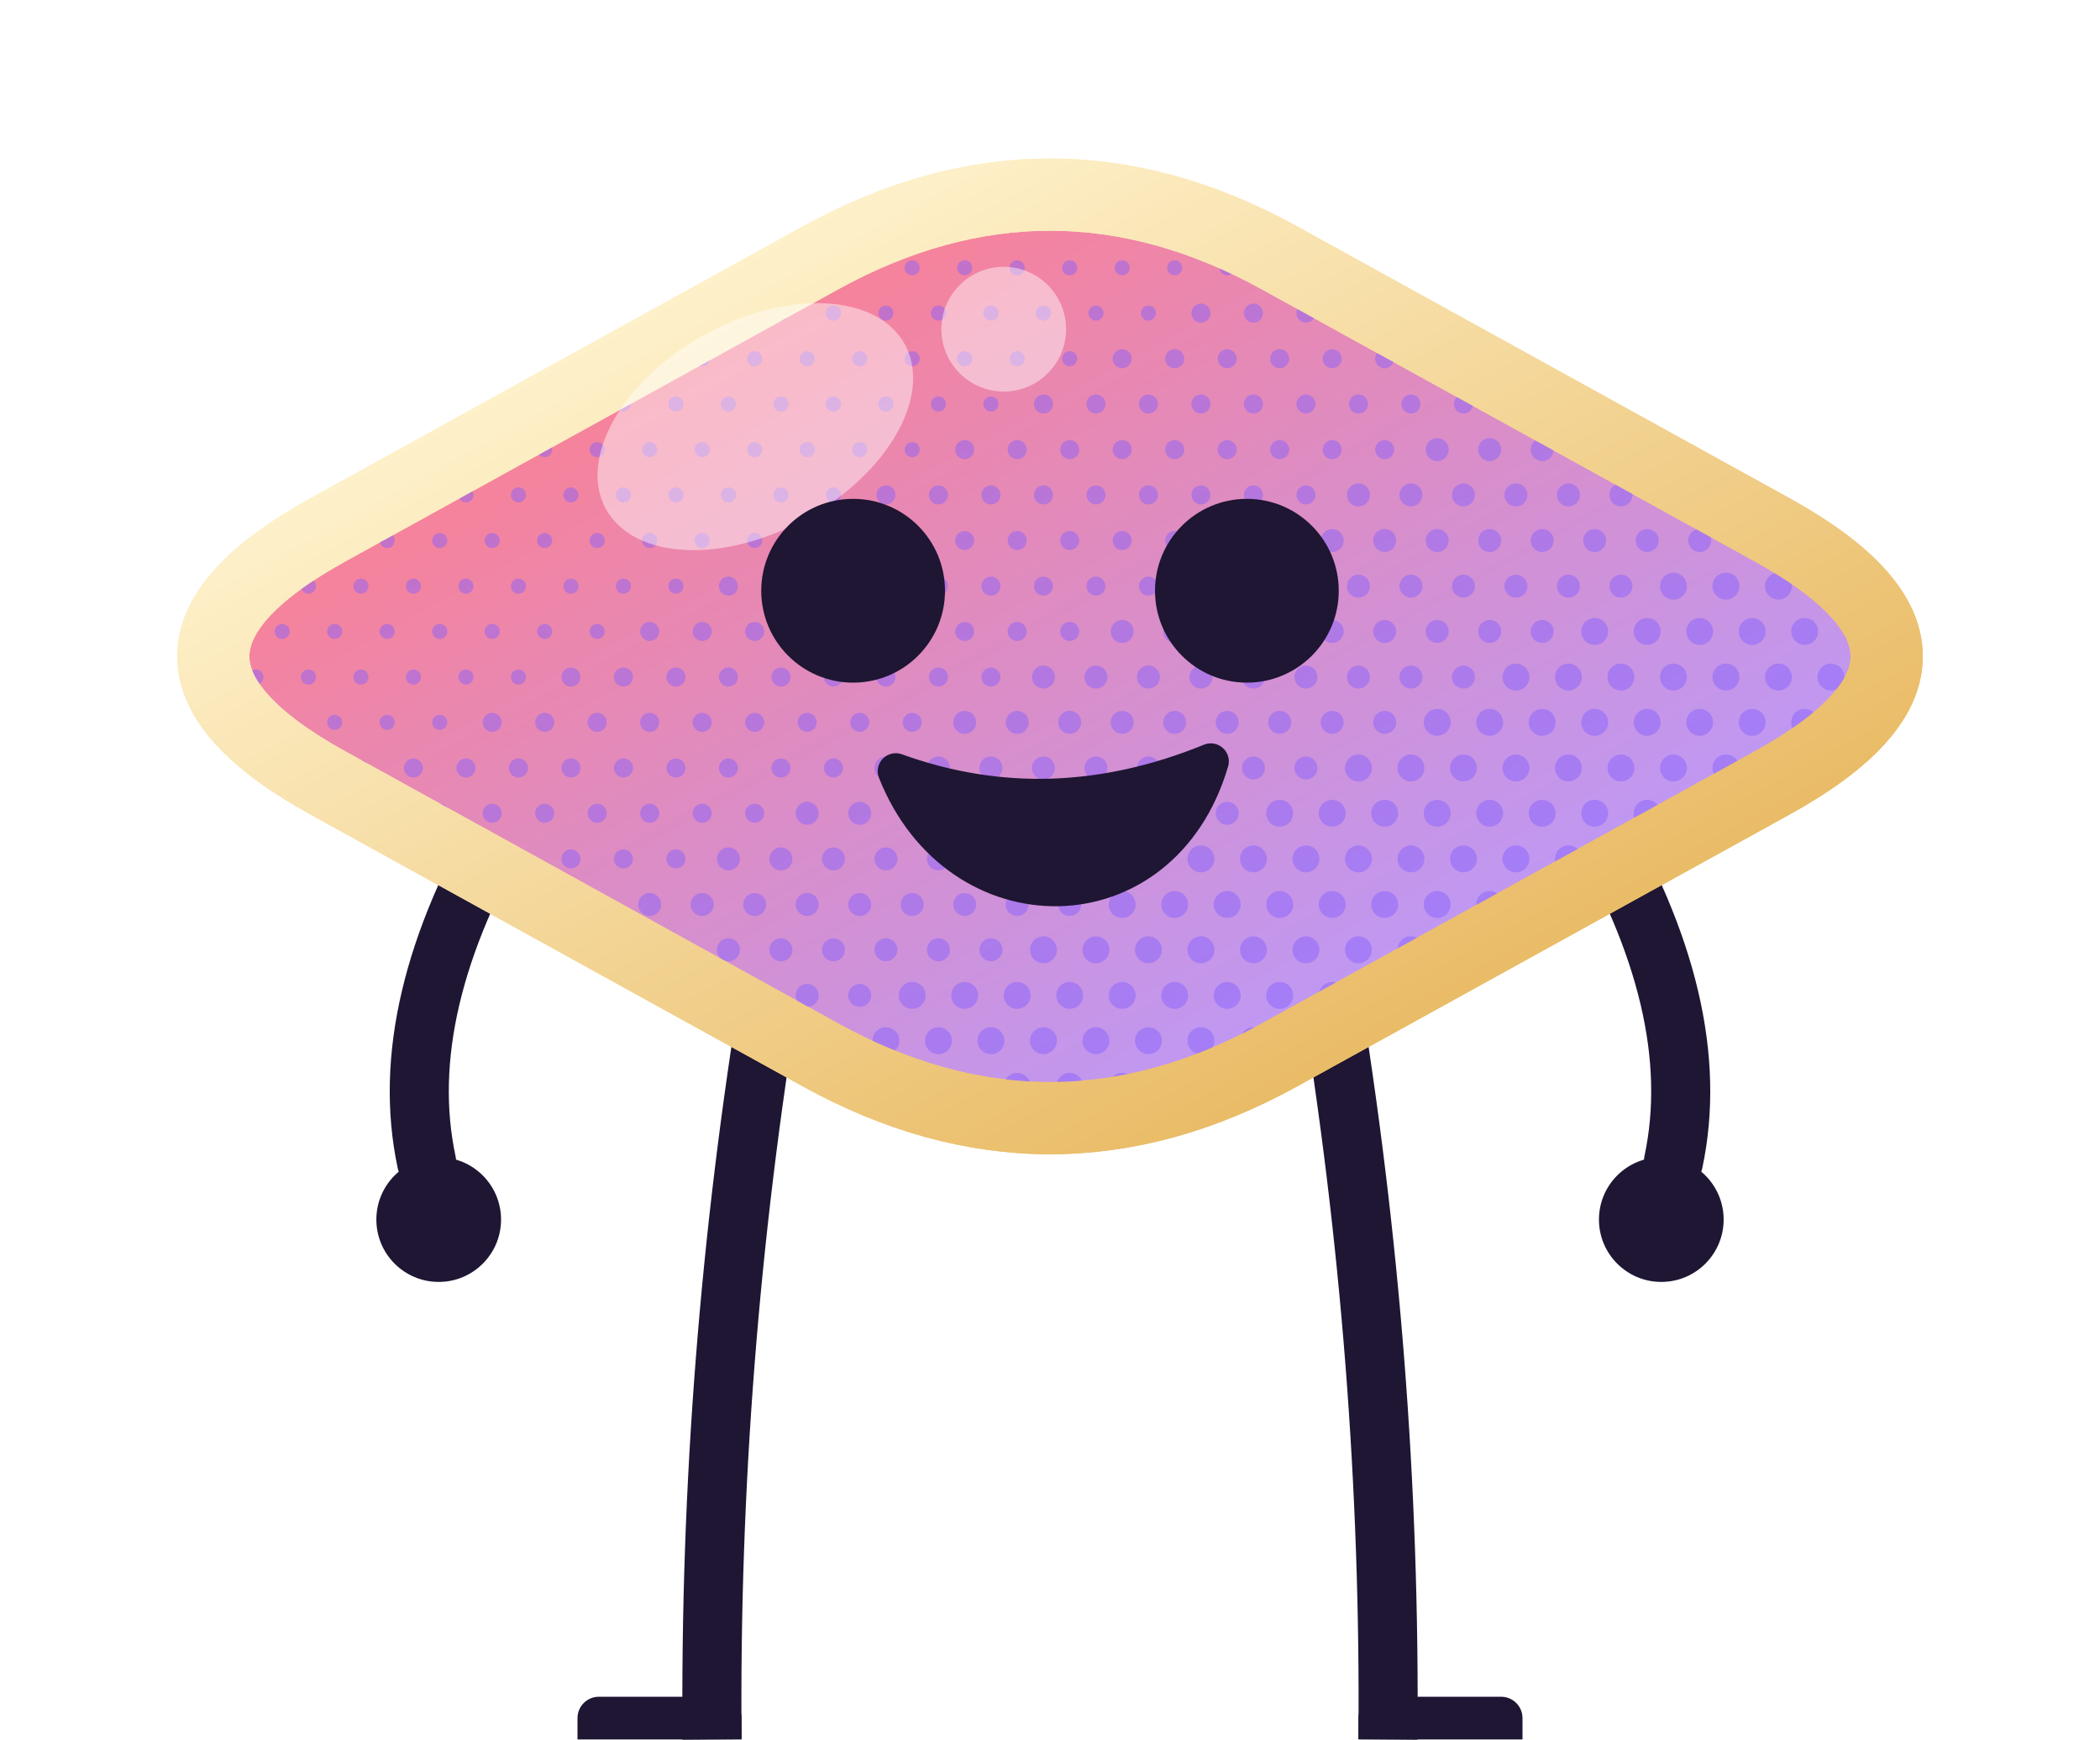
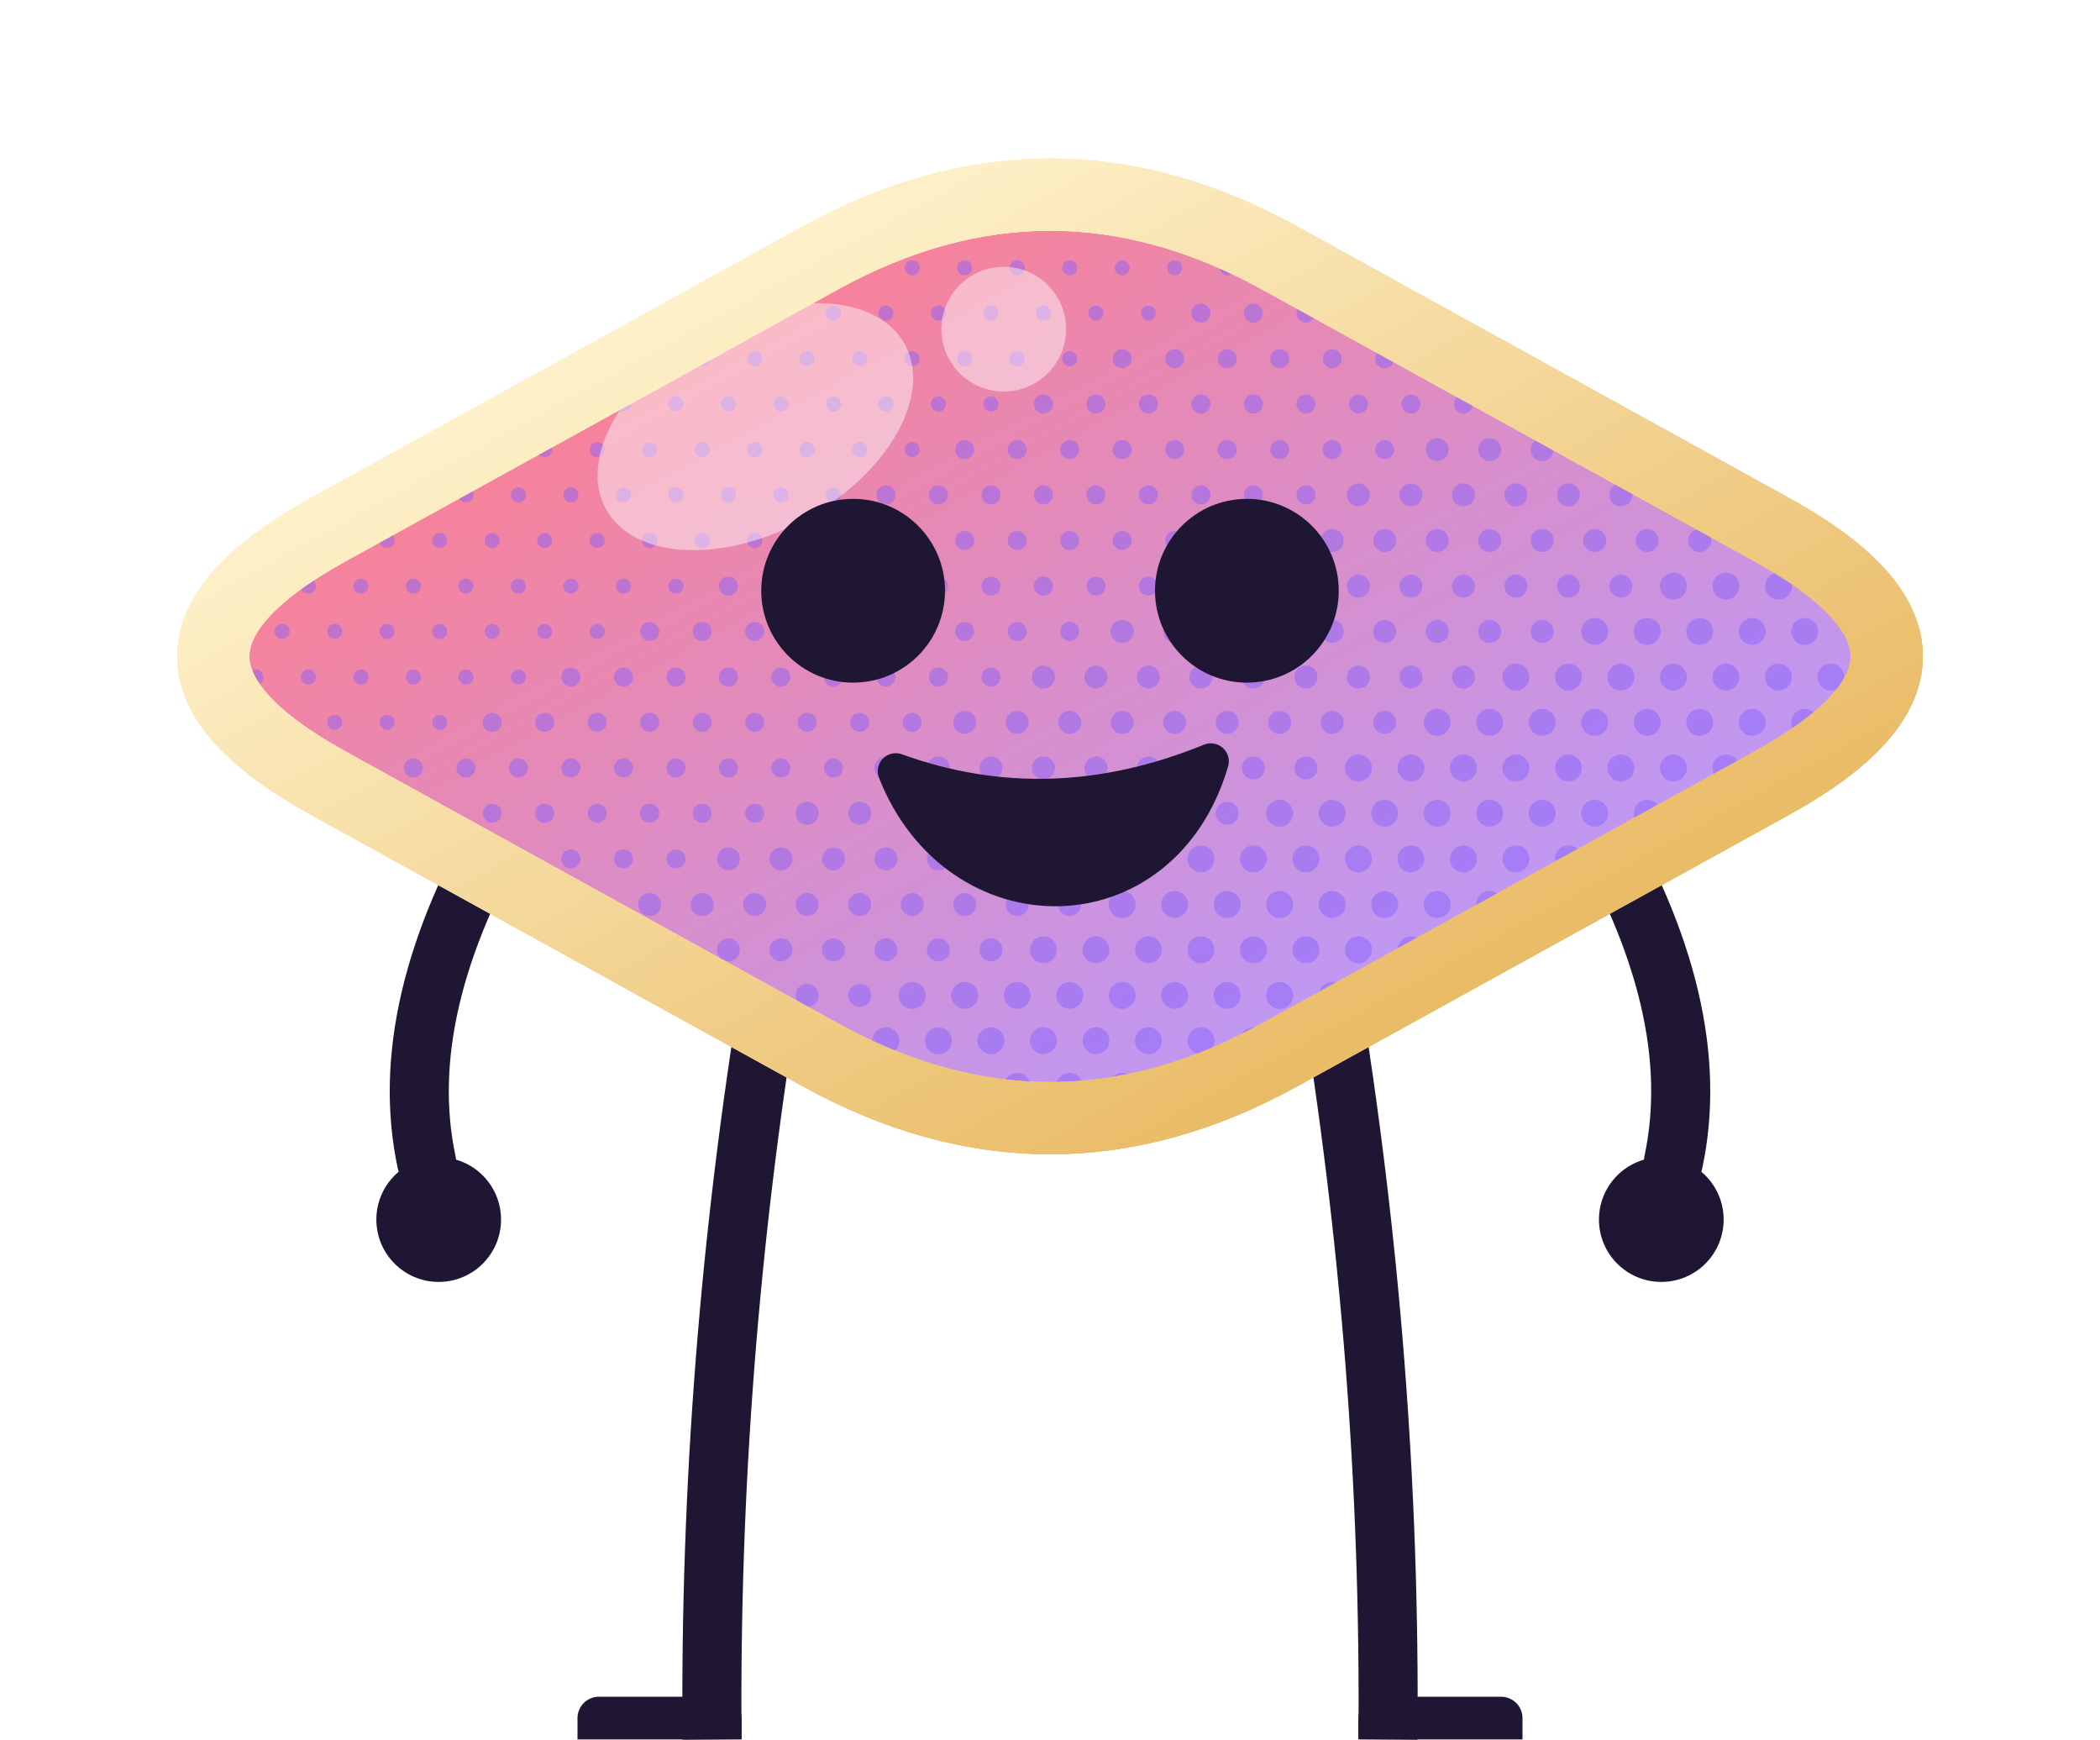
<svg aria-hidden="true" focusable="false" viewBox="0 0 64 53" data-character="diamond" style="overflow:visible">
  <g data-part="figure" style="transform-box:fill-box;transform-origin:50% 100%">
    <g>
      <defs>
        <linearGradient id="preview-body" x1="0.15" y1="0.15" x2="0.85" y2="0.85">
          <stop offset="0" style="stop-color:#FF7F8E" />
          <stop offset="1" style="stop-color:#B79BFF" />
        </linearGradient>
        <linearGradient id="preview-edge" x1="0.15" y1="0.15" x2="0.85" y2="0.85">
          <stop offset="0" style="stop-color:#FFF4D0" />
          <stop offset="1" style="stop-color:#E8B860" />
        </linearGradient>
      </defs>
      <g data-part="limbs">
        <g data-part="arm" data-pose="rest" style="transform-box:fill-box;transform-origin:50% 0%">
          <path data-part="reach" d="M15.5 24.8 Q12 30.7 13 35.4" pathLength="1" style="fill:none;stroke:#1E1633;stroke-width:1.8;stroke-linecap:round" />
          <circle data-part="hand" cx="13.37" cy="37.16" r="1.9" style="fill:#1E1633;transform-box:fill-box;transform-origin:50% 50%" />
        </g>
        <g data-part="arm" data-pose="rest" style="transform-box:fill-box;transform-origin:50% 0%">
          <path data-part="reach" d="M48.5 24.8 Q52 30.7 51 35.4" pathLength="1" style="fill:none;stroke:#1E1633;stroke-width:1.8;stroke-linecap:round" />
          <circle data-part="hand" cx="50.63" cy="37.16" r="1.9" style="fill:#1E1633;transform-box:fill-box;transform-origin:50% 50%" />
        </g>
        <g data-part="leg" data-pose="rest" style="transform-box:fill-box;transform-origin:50% 0%">
          <path d="M23.5 30 Q21.6 41.5 21.7 53" style="fill:none;stroke:#1E1633;stroke-width:1.8;stroke-linecap:butt" />
          <path d="M17.6 53 V52.35 A0.65 0.65 0 0 1 18.25 51.7 H21.95 A0.65 0.65 0 0 1 22.6 52.35 V53 Z" style="fill:#1E1633" />
        </g>
        <g data-part="leg" data-pose="rest" style="transform-box:fill-box;transform-origin:50% 0%">
          <path d="M40.5 30 Q42.4 41.5 42.3 53" style="fill:none;stroke:#1E1633;stroke-width:1.8;stroke-linecap:butt" />
          <path d="M41.4 53 V52.35 A0.65 0.65 0 0 1 42.05 51.7 H45.75 A0.65 0.65 0 0 1 46.4 52.35 V53 Z" style="fill:#1E1633" />
        </g>
      </g>
      <g data-part="body">
        <path d="M25 7.86 Q32 4 39 7.86 L54 16.14 Q61 20 54 23.86 L39 32.14 Q32 36 25 32.14 L10 23.86 Q3 20 10 16.14 Z" style="fill:url(#preview-body);stroke:url(#preview-edge);stroke-width:2.2;stroke-linejoin:round" />
        <g data-part="halftone">
          <path d="" style="fill:none;stroke:#835EFF;stroke-opacity:0.45;stroke-width:0.22;stroke-linecap:round" />
          <path d="" style="fill:none;stroke:#835EFF;stroke-opacity:0.45;stroke-width:0.34;stroke-linecap:round" />
          <path d="M27 6.77h0M28.6 6.77h0M30.2 6.77h0M31.8 6.77h0M33.4 6.77h0M35 6.77h0M36.6 6.77h0M24.6 8.16h0M26.2 8.16h0M27.8 8.16h0M29.4 8.16h0M31 8.16h0M32.6 8.16h0M34.2 8.16h0M35.8 8.16h0M37.4 8.16h0M22.2 9.54h0M23.8 9.54h0M25.4 9.54h0M27 9.54h0M28.6 9.54h0M30.2 9.54h0M31.8 9.54h0M33.4 9.54h0M35 9.54h0M19.8 10.93h0M21.4 10.93h0M23 10.93h0M24.6 10.93h0M26.2 10.93h0M27.8 10.93h0M29.4 10.93h0M31 10.93h0M32.6 10.93h0M17.4 12.31h0M19 12.31h0M20.6 12.31h0M22.2 12.31h0M23.8 12.31h0M25.4 12.31h0M27 12.31h0M28.6 12.31h0M30.2 12.31h0M15 13.7h0M16.6 13.7h0M18.2 13.7h0M19.8 13.7h0M21.4 13.7h0M23 13.7h0M24.6 13.7h0M26.2 13.7h0M27.8 13.7h0M12.6 15.08h0M14.2 15.08h0M15.8 15.08h0M17.4 15.08h0M19 15.08h0M20.6 15.08h0M22.2 15.08h0M23.8 15.08h0M25.4 15.08h0M10.2 16.47h0M11.8 16.47h0M13.4 16.47h0M15 16.47h0M16.6 16.47h0M18.2 16.47h0M19.8 16.47h0M21.4 16.47h0M23 16.47h0M7.8 17.86h0M9.4 17.86h0M11 17.86h0M12.6 17.86h0M14.2 17.86h0M15.8 17.86h0M17.4 17.86h0M19 17.86h0M20.6 17.86h0M7 19.24h0M8.6 19.24h0M10.2 19.24h0M11.8 19.24h0M13.4 19.24h0M15 19.24h0M16.6 19.24h0M18.2 19.24h0M7.8 20.63h0M9.4 20.63h0M11 20.63h0M12.6 20.63h0M14.2 20.63h0M15.8 20.63h0M7 22.01h0M8.6 22.01h0M10.2 22.01h0M11.8 22.01h0M13.4 22.01h0M9.4 23.4h0M11 23.4h0" style="fill:none;stroke:#835EFF;stroke-opacity:0.45;stroke-width:0.46;stroke-linecap:round" />
          <path d="M39 8.16h0M36.6 9.54h0M38.2 9.54h0M39.8 9.54h0M41.4 9.54h0M34.2 10.93h0M35.8 10.93h0M37.4 10.93h0M39 10.93h0M40.6 10.93h0M42.2 10.93h0M43.8 10.93h0M31.8 12.31h0M33.4 12.31h0M35 12.31h0M36.6 12.31h0M38.2 12.31h0M39.8 12.31h0M41.4 12.31h0M43 12.31h0M44.6 12.31h0M29.4 13.7h0M31 13.7h0M32.6 13.7h0M34.2 13.7h0M35.8 13.7h0M37.4 13.7h0M39 13.7h0M40.6 13.7h0M42.2 13.7h0M27 15.08h0M28.6 15.08h0M30.2 15.08h0M31.8 15.08h0M33.4 15.08h0M35 15.08h0M36.6 15.08h0M38.2 15.08h0M39.8 15.08h0M24.6 16.47h0M26.2 16.47h0M27.8 16.47h0M29.4 16.47h0M31 16.47h0M32.6 16.47h0M34.2 16.47h0M35.8 16.47h0M37.4 16.47h0M22.2 17.86h0M23.8 17.86h0M25.4 17.86h0M27 17.86h0M28.6 17.86h0M30.2 17.86h0M31.8 17.86h0M33.4 17.86h0M35 17.86h0M19.8 19.24h0M21.4 19.24h0M23 19.24h0M24.6 19.24h0M26.2 19.24h0M27.8 19.24h0M29.4 19.24h0M31 19.24h0M32.6 19.24h0M17.4 20.63h0M19 20.63h0M20.6 20.63h0M22.2 20.63h0M23.8 20.63h0M25.4 20.63h0M27 20.63h0M28.6 20.63h0M30.2 20.63h0M15 22.01h0M16.6 22.01h0M18.2 22.01h0M19.8 22.01h0M21.4 22.01h0M23 22.01h0M24.6 22.01h0M26.2 22.01h0M27.8 22.01h0M12.6 23.4h0M14.2 23.4h0M15.8 23.4h0M17.4 23.4h0M19 23.4h0M20.6 23.4h0M22.2 23.4h0M23.8 23.4h0M25.4 23.4h0M11.8 24.78h0M13.4 24.78h0M15 24.78h0M16.6 24.78h0M18.2 24.78h0M19.8 24.78h0M21.4 24.78h0M23 24.78h0M14.2 26.17h0M15.8 26.17h0M17.4 26.17h0M19 26.17h0M20.6 26.17h0M18.2 27.56h0" style="fill:none;stroke:#835EFF;stroke-opacity:0.45;stroke-width:0.58;stroke-linecap:round" />
          <path d="M46.2 12.31h0M43.8 13.7h0M45.4 13.7h0M47 13.7h0M48.6 13.7h0M41.4 15.08h0M43 15.08h0M44.6 15.08h0M46.2 15.08h0M47.8 15.08h0M49.4 15.08h0M51 15.08h0M39 16.47h0M40.6 16.47h0M42.2 16.47h0M43.8 16.47h0M45.4 16.47h0M47 16.47h0M48.6 16.47h0M50.2 16.47h0M51.8 16.47h0M36.6 17.86h0M38.2 17.86h0M39.8 17.86h0M41.4 17.86h0M43 17.86h0M44.6 17.86h0M46.2 17.86h0M47.8 17.86h0M49.4 17.86h0M34.2 19.24h0M35.8 19.24h0M37.4 19.24h0M39 19.24h0M40.6 19.24h0M42.2 19.24h0M43.8 19.24h0M45.4 19.24h0M47 19.24h0M31.8 20.63h0M33.4 20.63h0M35 20.63h0M36.6 20.63h0M38.2 20.63h0M39.8 20.63h0M41.4 20.63h0M43 20.63h0M44.6 20.63h0M29.4 22.01h0M31 22.01h0M32.6 22.01h0M34.2 22.01h0M35.8 22.01h0M37.4 22.01h0M39 22.01h0M40.6 22.01h0M42.2 22.01h0M27 23.4h0M28.6 23.4h0M30.2 23.4h0M31.8 23.4h0M33.4 23.4h0M35 23.4h0M36.6 23.4h0M38.2 23.4h0M39.8 23.4h0M24.6 24.78h0M26.2 24.78h0M27.8 24.78h0M29.4 24.78h0M31 24.78h0M32.6 24.78h0M34.2 24.78h0M35.8 24.78h0M37.4 24.78h0M22.2 26.17h0M23.8 26.17h0M25.4 26.17h0M27 26.17h0M28.6 26.17h0M30.2 26.17h0M31.8 26.17h0M33.4 26.17h0M35 26.17h0M19.8 27.56h0M21.4 27.56h0M23 27.56h0M24.6 27.56h0M26.2 27.56h0M27.8 27.56h0M29.4 27.56h0M31 27.56h0M32.6 27.56h0M20.6 28.94h0M22.2 28.94h0M23.8 28.94h0M25.4 28.94h0M27 28.94h0M28.6 28.94h0M30.2 28.94h0M23 30.33h0M24.6 30.33h0M26.2 30.33h0" style="fill:none;stroke:#835EFF;stroke-opacity:0.45;stroke-width:0.7;stroke-linecap:round" />
          <path d="M53.4 16.47h0M51 17.86h0M52.6 17.86h0M54.2 17.86h0M55.8 17.86h0M48.6 19.24h0M50.2 19.24h0M51.8 19.24h0M53.4 19.24h0M55 19.24h0M56.6 19.24h0M46.2 20.63h0M47.8 20.63h0M49.4 20.63h0M51 20.63h0M52.6 20.63h0M54.2 20.63h0M55.8 20.63h0M57.4 20.63h0M43.8 22.01h0M45.4 22.01h0M47 22.01h0M48.6 22.01h0M50.2 22.01h0M51.8 22.01h0M53.4 22.01h0M55 22.01h0M56.6 22.01h0M41.4 23.4h0M43 23.4h0M44.6 23.4h0M46.2 23.4h0M47.8 23.4h0M49.4 23.4h0M51 23.4h0M52.6 23.4h0M54.2 23.4h0M39 24.78h0M40.6 24.78h0M42.2 24.78h0M43.8 24.78h0M45.4 24.78h0M47 24.78h0M48.6 24.78h0M50.2 24.78h0M51.8 24.78h0M36.6 26.17h0M38.2 26.17h0M39.8 26.17h0M41.4 26.17h0M43 26.17h0M44.6 26.17h0M46.2 26.17h0M47.8 26.17h0M49.4 26.17h0M34.2 27.56h0M35.8 27.56h0M37.4 27.56h0M39 27.56h0M40.6 27.56h0M42.2 27.56h0M43.8 27.56h0M45.4 27.56h0M47 27.56h0M31.8 28.94h0M33.4 28.94h0M35 28.94h0M36.6 28.94h0M38.2 28.94h0M39.8 28.94h0M41.4 28.94h0M43 28.94h0M44.6 28.94h0M27.8 30.33h0M29.4 30.33h0M31 30.33h0M32.6 30.33h0M34.2 30.33h0M35.8 30.33h0M37.4 30.33h0M39 30.33h0M40.6 30.33h0M42.2 30.33h0M25.4 31.71h0M27 31.71h0M28.6 31.71h0M30.2 31.71h0M31.8 31.71h0M33.4 31.71h0M35 31.71h0M36.6 31.71h0M38.2 31.71h0M27.8 33.1h0M29.4 33.1h0M31 33.1h0M32.6 33.1h0M34.2 33.1h0M35.8 33.1h0" style="fill:none;stroke:#835EFF;stroke-opacity:0.45;stroke-width:0.82;stroke-linecap:round" />
          <path d="" style="fill:none;stroke:#835EFF;stroke-opacity:0.45;stroke-width:0.94;stroke-linecap:round" />
          <path d="" style="fill:none;stroke:#835EFF;stroke-opacity:0.45;stroke-width:1.06;stroke-linecap:round" />
        </g>
        <path d="M25 7.86 Q32 4 39 7.86 L54 16.14 Q61 20 54 23.86 L39 32.14 Q32 36 25 32.14 L10 23.86 Q3 20 10 16.14 Z" style="fill:none;stroke:url(#preview-edge);stroke-width:2.2;stroke-linejoin:round" />
      </g>
      <g data-part="gloss">
        <ellipse cx="23.02" cy="13" rx="5.2" ry="3.2" transform="rotate(-28.89 23.02 13)" style="fill:rgba(255, 255, 255, 0.45)" />
        <circle cx="30.59" cy="10.03" r="1.9" style="fill:rgba(255, 255, 255, 0.45)" />
      </g>
+       <path data-part="edge" d="M25 7.86 Q32 4 39 7.86 L54 16.14 Q61 20 54 23.86 L39 32.14 Q32 36 25 32.14 L10 23.86 Q3 20 10 16.14 Z" style="fill:none;stroke:url(#preview-edge);stroke-width:2.2;stroke-linejoin:round" />
      <g data-part="face">
        <g data-part="eyes" style="transform:translate(0px, 0px)">
          <g data-part="gaze">
            <g data-part="lid" style="transform-box:fill-box;transform-origin:50% 50%">
              <circle data-part="eye" cx="26" cy="18" r="2.8" style="fill:#1E1633;transform-box:fill-box;transform-origin:50% 50%" />
            </g>
            <g data-part="lid" style="transform-box:fill-box;transform-origin:50% 50%">
              <circle data-part="eye" cx="38" cy="18" r="2.8" style="fill:#1E1633;transform-box:fill-box;transform-origin:50% 50%" />
            </g>
          </g>
        </g>
        <g data-part="mouth" style="transform-box:fill-box;transform-origin:50% 50%">
          <path d="M27.3 23.5 C29.2 28.3 35.4 28.3 36.9 23.2 Q32 25.2 27.3 23.5 Z" style="fill:#1E1633;stroke:#1E1633;stroke-width:1.1;stroke-linejoin:round" />
        </g>
      </g>
    </g>
  </g>
</svg>
